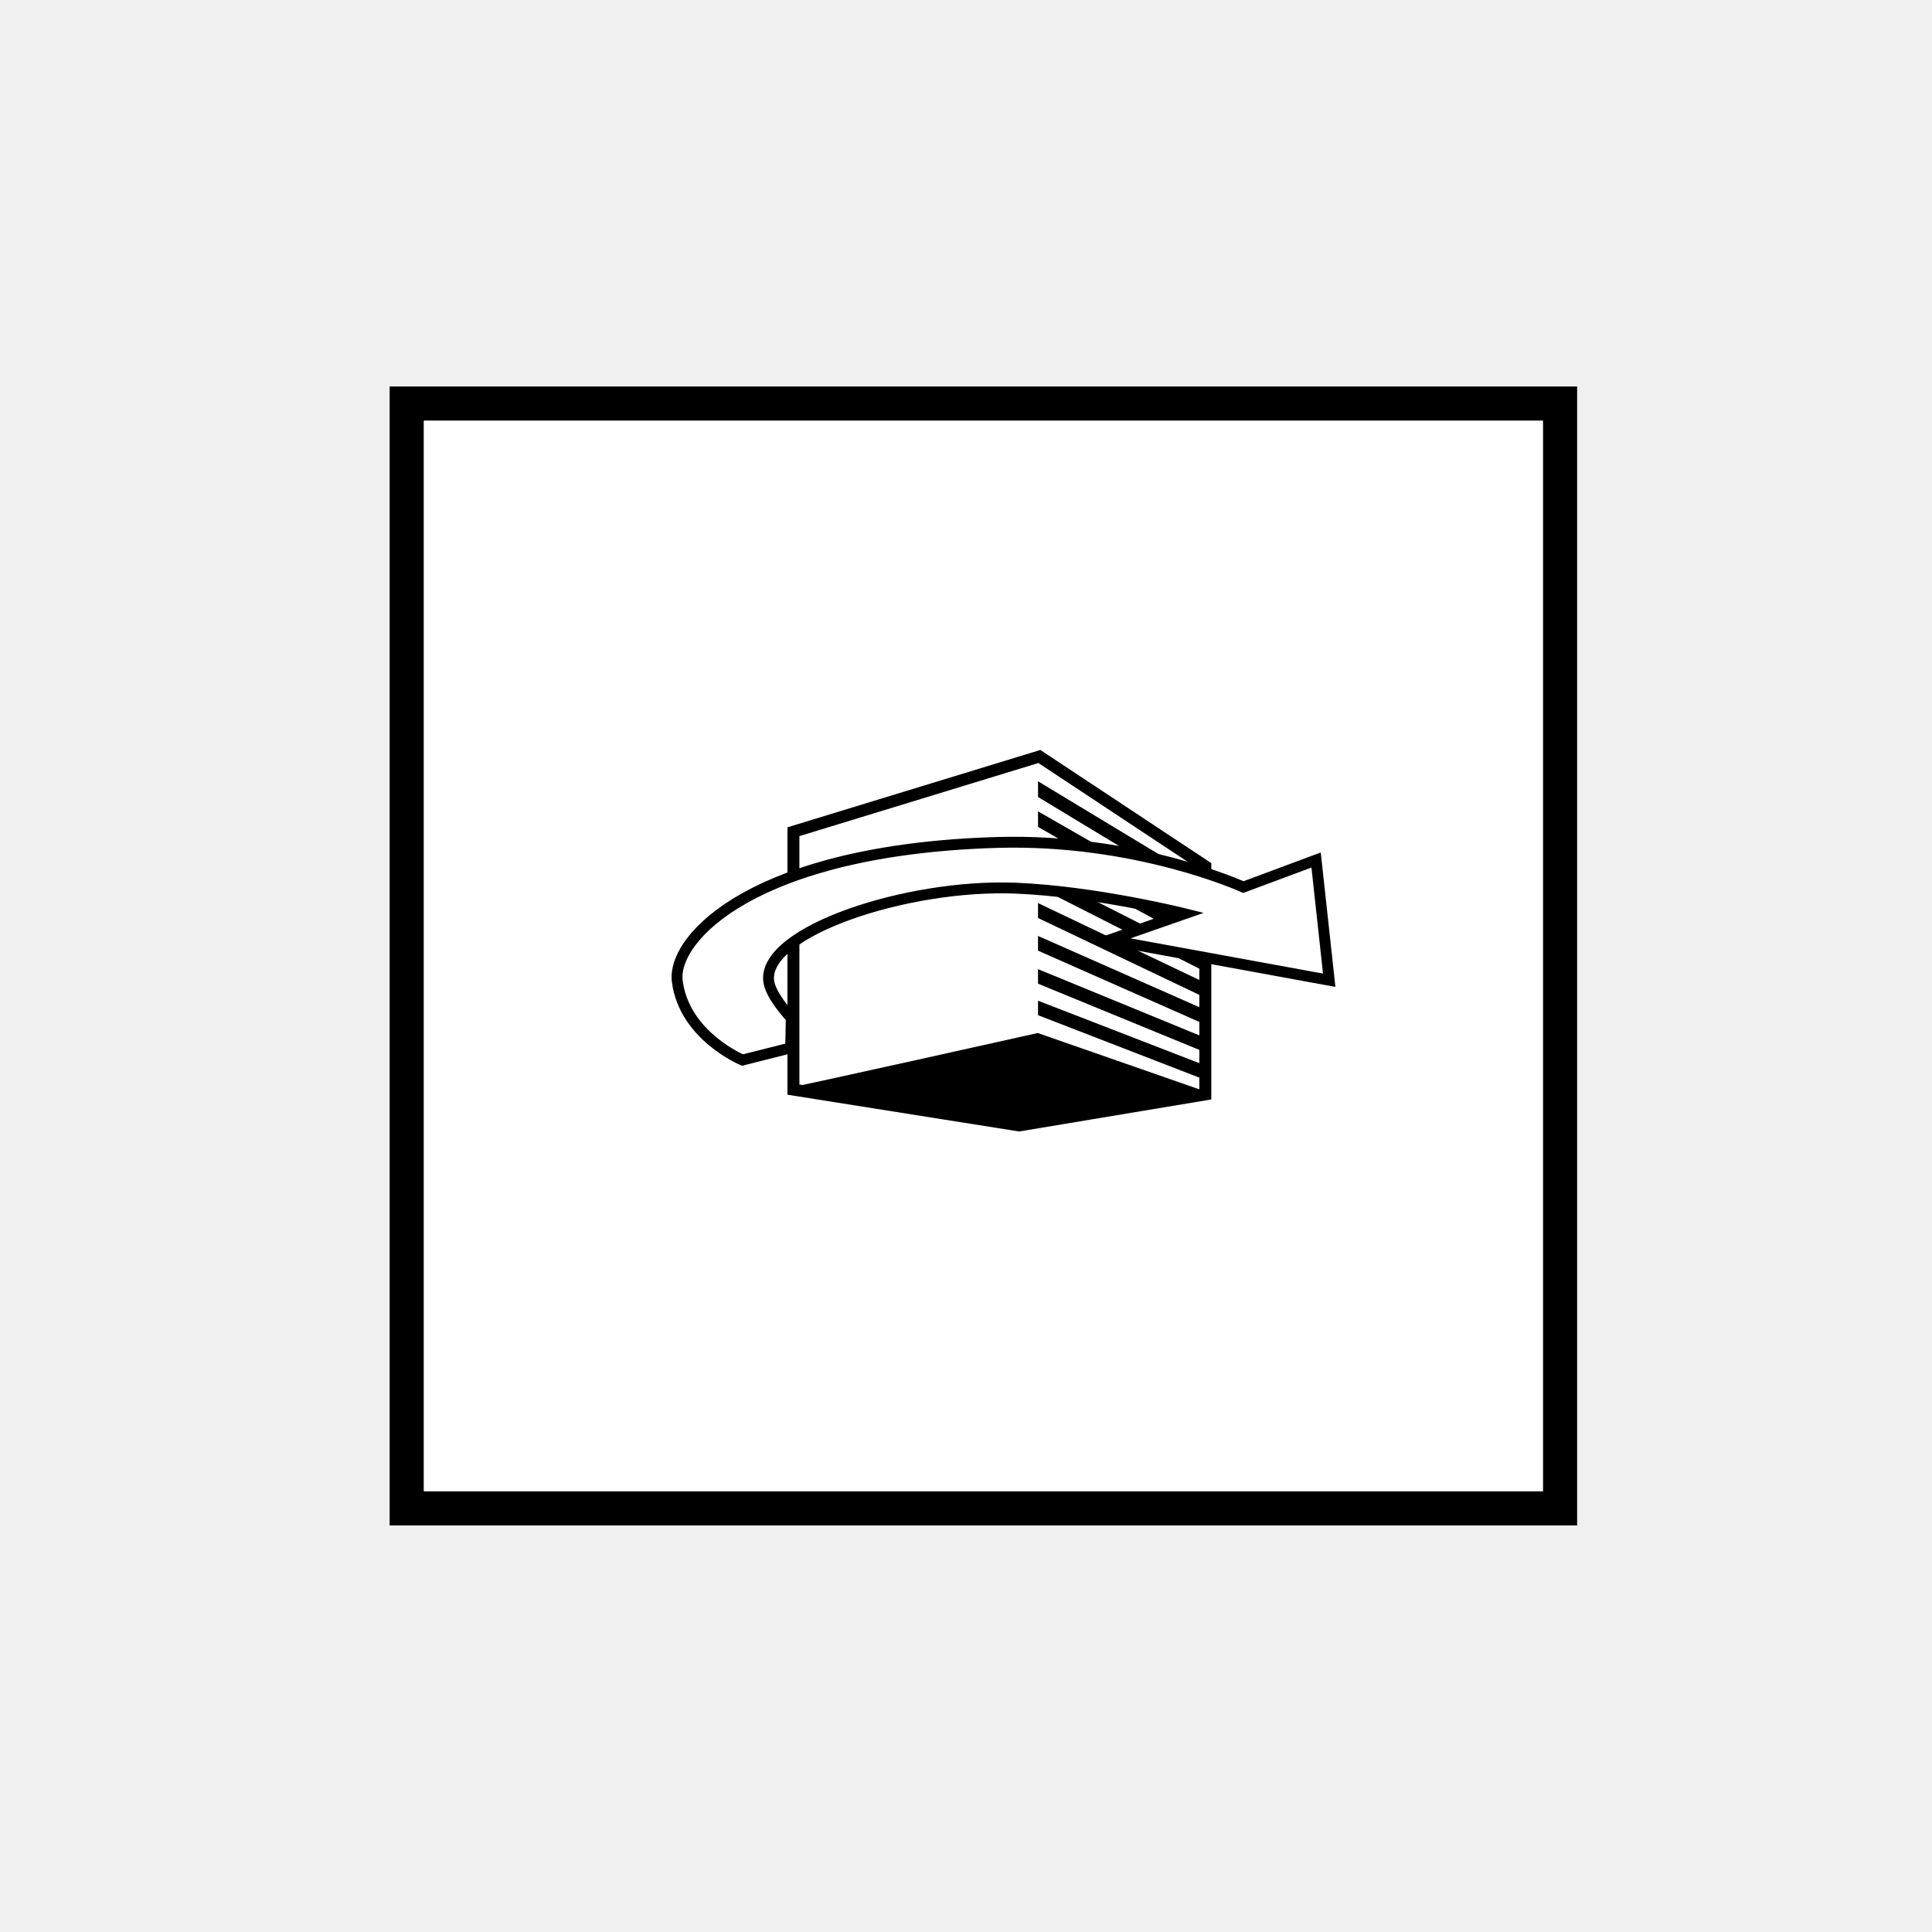
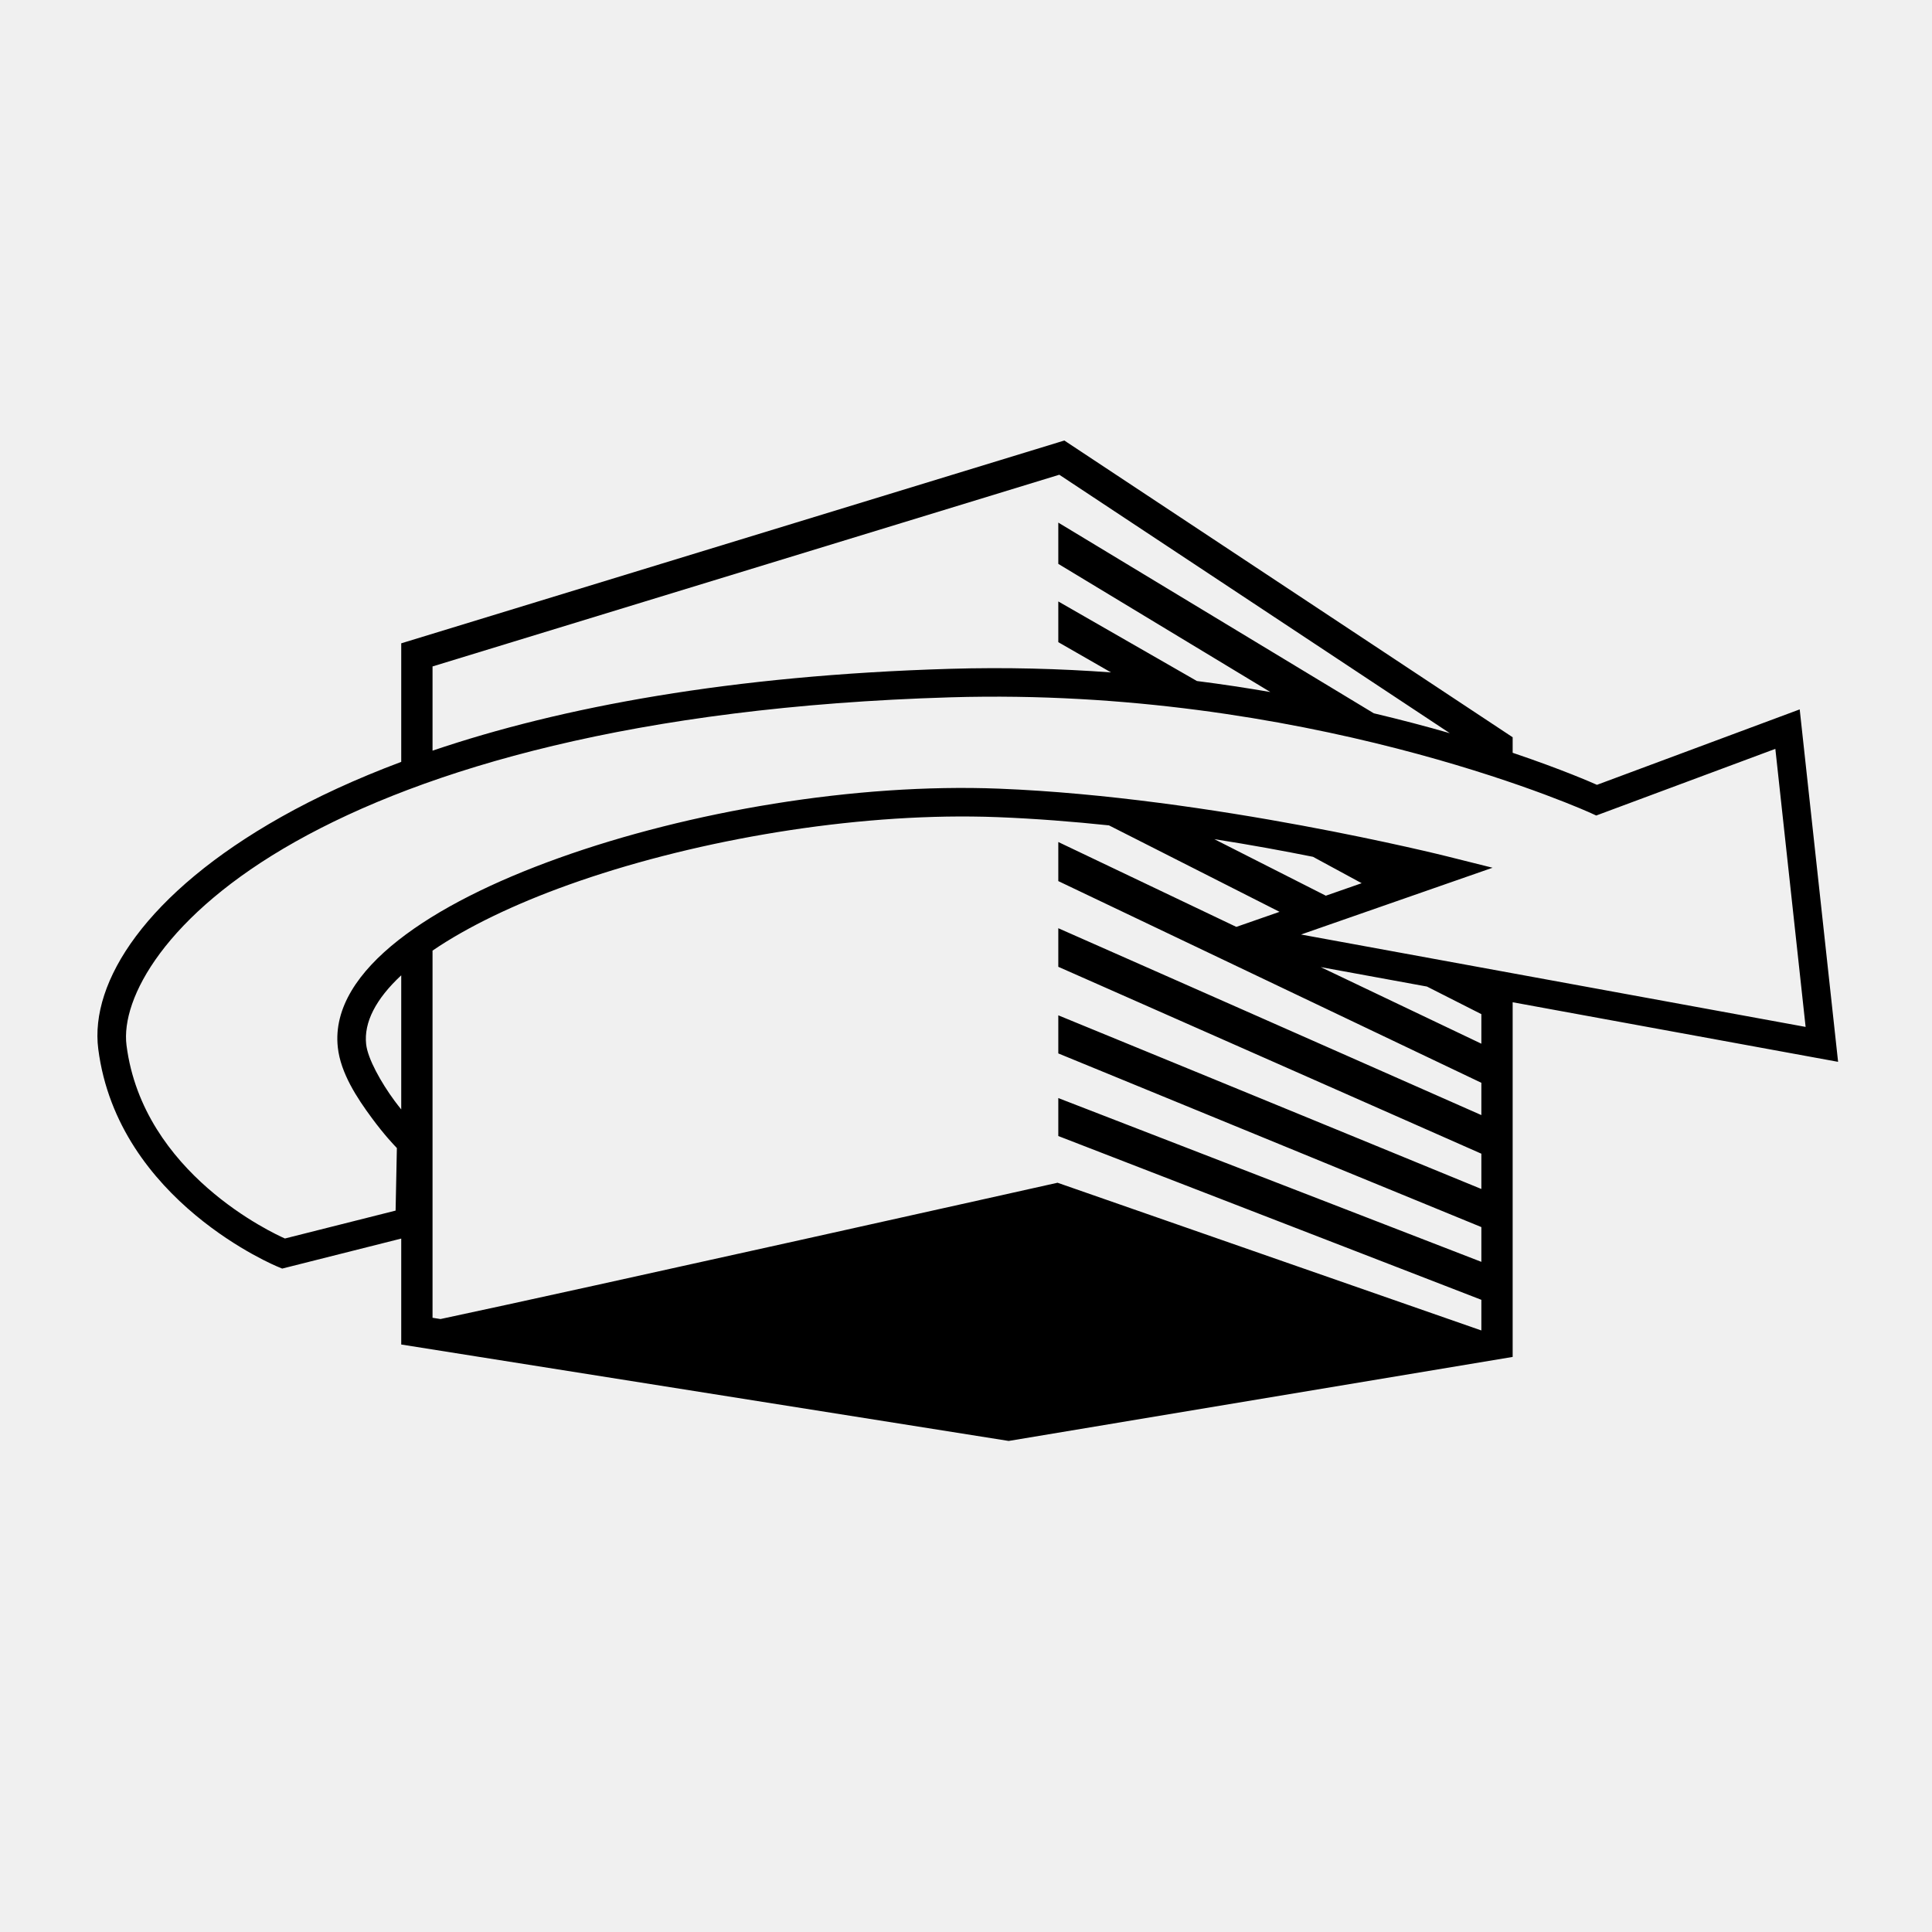
- <svg xmlns="http://www.w3.org/2000/svg" width="80mm" height="80mm" viewBox="0 0 283.465 283.465" id="svg38008" version="1.1">
+ <svg xmlns="http://www.w3.org/2000/svg" version="1.1" id="svg38008" viewBox="0 0 283.465 283.465" height="80mm" width="80mm">
  <defs id="defs38010" />
-   <g id="layer1" transform="translate(0,-768.8976)">
-     <rect style="opacity:1;fill:#ffffff;fill-opacity:1;fill-rule:nonzero;stroke:#000000;stroke-width:5;stroke-linecap:square;stroke-linejoin:miter;stroke-miterlimit:4;stroke-dasharray:none;stroke-dashoffset:825.364;stroke-opacity:1" id="rect11707-7" width="169.228" height="162.102" x="59.669" y="828.106" ry="0" />
-     <g transform="matrix(0.9186997,0,0,0.9186997,-819.7462,820.5239)" id="g37582">
-       <path id="path37584" d="m 1058.082,65.574 25.704,17.012 0,35.1 -28.795,4.8 -35.081,-5.568 0,-39.67 z" style="color:#000000;font-style:normal;font-variant:normal;font-weight:normal;font-stretch:normal;font-size:medium;line-height:normal;font-family:sans-serif;text-indent:0;text-align:start;text-decoration:none;text-decoration-line:none;text-decoration-style:solid;text-decoration-color:#000000;letter-spacing:normal;word-spacing:normal;text-transform:none;direction:ltr;block-progression:tb;writing-mode:lr-tb;baseline-shift:baseline;text-anchor:start;white-space:normal;clip-rule:nonzero;display:inline;overflow:visible;visibility:visible;opacity:1;isolation:auto;mix-blend-mode:normal;color-interpolation:sRGB;color-interpolation-filters:linearRGB;solid-color:#000000;solid-opacity:1;fill:#ffffff;fill-opacity:1;fill-rule:nonzero;stroke:none;stroke-width:1;stroke-linecap:butt;stroke-linejoin:miter;stroke-miterlimit:10;stroke-dasharray:none;stroke-dashoffset:0;stroke-opacity:1;color-rendering:auto;image-rendering:auto;shape-rendering:auto;text-rendering:auto;enable-background:accumulate" />
-       <g id="g37586" transform="translate(140.2942,-30.22913)">
-         <path id="path37588" d="m 918.14,93.806 -0.432,0.134 -39.953,12.219 0,42.705 36.996,5.873 30.695,-5.117 0,-37.741 -27.305,-18.073 z m -0.305,2.086 25.704,17.012 0,35.1 -28.795,4.8 -35.081,-5.568 0,-39.67 38.172,-11.675 z" style="color:#000000;font-style:normal;font-variant:normal;font-weight:normal;font-stretch:normal;font-size:medium;line-height:normal;font-family:sans-serif;text-indent:0;text-align:start;text-decoration:none;text-decoration-line:none;text-decoration-style:solid;text-decoration-color:#000000;letter-spacing:normal;word-spacing:normal;text-transform:none;direction:ltr;block-progression:tb;writing-mode:lr-tb;baseline-shift:baseline;text-anchor:start;white-space:normal;clip-rule:nonzero;display:inline;overflow:visible;visibility:visible;opacity:1;isolation:auto;mix-blend-mode:normal;color-interpolation:sRGB;color-interpolation-filters:linearRGB;solid-color:#000000;solid-opacity:1;fill:#000000;fill-opacity:1;fill-rule:nonzero;stroke:none;stroke-width:1;stroke-linecap:butt;stroke-linejoin:miter;stroke-miterlimit:10;stroke-dasharray:none;stroke-dashoffset:0;stroke-opacity:1;color-rendering:auto;image-rendering:auto;shape-rendering:auto;text-rendering:auto;enable-background:accumulate" />
-         <path id="path37590" d="m 877.856,147.773 c 0.66,0 39.871,-8.761 39.871,-8.761 l 27.31,9.518 -31.387,5.181 z" style="opacity:1;fill:#000000;fill-opacity:1;fill-rule:nonzero;stroke:none;stroke-width:3;stroke-linecap:butt;stroke-linejoin:miter;stroke-miterlimit:10;stroke-dasharray:none;stroke-dashoffset:825.364;stroke-opacity:1" />
-         <path id="path37592" d="m 917.773,98.807 0,2.514 26.016,15.723 0,-2.512 z" style="color:#000000;font-style:normal;font-variant:normal;font-weight:normal;font-stretch:normal;font-size:medium;line-height:normal;font-family:sans-serif;text-indent:0;text-align:start;text-decoration:none;text-decoration-line:none;text-decoration-style:solid;text-decoration-color:#000000;letter-spacing:normal;word-spacing:normal;text-transform:none;direction:ltr;block-progression:tb;writing-mode:lr-tb;baseline-shift:baseline;text-anchor:start;white-space:normal;clip-rule:nonzero;display:inline;overflow:visible;visibility:visible;opacity:1;isolation:auto;mix-blend-mode:normal;color-interpolation:sRGB;color-interpolation-filters:linearRGB;solid-color:#000000;solid-opacity:1;fill:#000000;fill-opacity:1;fill-rule:nonzero;stroke:none;stroke-width:2.15;stroke-linecap:butt;stroke-linejoin:miter;stroke-miterlimit:10;stroke-dasharray:none;stroke-dashoffset:825.364;stroke-opacity:1;color-rendering:auto;image-rendering:auto;shape-rendering:auto;text-rendering:auto;enable-background:accumulate" />
-         <path id="path37594" d="m 917.773,133.854 0,2.312 26.887,10.409 0,-2.312 z" style="color:#000000;font-style:normal;font-variant:normal;font-weight:normal;font-stretch:normal;font-size:medium;line-height:normal;font-family:sans-serif;text-indent:0;text-align:start;text-decoration:none;text-decoration-line:none;text-decoration-style:solid;text-decoration-color:#000000;letter-spacing:normal;word-spacing:normal;text-transform:none;direction:ltr;block-progression:tb;writing-mode:lr-tb;baseline-shift:baseline;text-anchor:start;white-space:normal;clip-rule:nonzero;display:inline;overflow:visible;visibility:visible;opacity:1;isolation:auto;mix-blend-mode:normal;color-interpolation:sRGB;color-interpolation-filters:linearRGB;solid-color:#000000;solid-opacity:1;fill:#000000;fill-opacity:1;fill-rule:nonzero;stroke:none;stroke-width:2.15;stroke-linecap:butt;stroke-linejoin:miter;stroke-miterlimit:10;stroke-dasharray:none;stroke-dashoffset:825.364;stroke-opacity:1;color-rendering:auto;image-rendering:auto;shape-rendering:auto;text-rendering:auto;enable-background:accumulate" />
-         <path id="path37596" d="m 917.773,103.609 0,2.479 26.402,15.156 0,-2.479 z" style="color:#000000;font-style:normal;font-variant:normal;font-weight:normal;font-stretch:normal;font-size:medium;line-height:normal;font-family:sans-serif;text-indent:0;text-align:start;text-decoration:none;text-decoration-line:none;text-decoration-style:solid;text-decoration-color:#000000;letter-spacing:normal;word-spacing:normal;text-transform:none;direction:ltr;block-progression:tb;writing-mode:lr-tb;baseline-shift:baseline;text-anchor:start;white-space:normal;clip-rule:nonzero;display:inline;overflow:visible;visibility:visible;opacity:1;isolation:auto;mix-blend-mode:normal;color-interpolation:sRGB;color-interpolation-filters:linearRGB;solid-color:#000000;solid-opacity:1;fill:#000000;fill-opacity:1;fill-rule:nonzero;stroke:none;stroke-width:2.15;stroke-linecap:butt;stroke-linejoin:miter;stroke-miterlimit:10;stroke-dasharray:none;stroke-dashoffset:825.364;stroke-opacity:1;color-rendering:auto;image-rendering:auto;shape-rendering:auto;text-rendering:auto;enable-background:accumulate" />
-         <path id="path37598" d="m 917.773,108.309 0,2.445 26.596,14.416 0,-2.445 z" style="color:#000000;font-style:normal;font-variant:normal;font-weight:normal;font-stretch:normal;font-size:medium;line-height:normal;font-family:sans-serif;text-indent:0;text-align:start;text-decoration:none;text-decoration-line:none;text-decoration-style:solid;text-decoration-color:#000000;letter-spacing:normal;word-spacing:normal;text-transform:none;direction:ltr;block-progression:tb;writing-mode:lr-tb;baseline-shift:baseline;text-anchor:start;white-space:normal;clip-rule:nonzero;display:inline;overflow:visible;visibility:visible;opacity:1;isolation:auto;mix-blend-mode:normal;color-interpolation:sRGB;color-interpolation-filters:linearRGB;solid-color:#000000;solid-opacity:1;fill:#000000;fill-opacity:1;fill-rule:nonzero;stroke:none;stroke-width:2.15;stroke-linecap:butt;stroke-linejoin:miter;stroke-miterlimit:10;stroke-dasharray:none;stroke-dashoffset:825.364;stroke-opacity:1;color-rendering:auto;image-rendering:auto;shape-rendering:auto;text-rendering:auto;enable-background:accumulate" />
-         <path id="path37600" d="m 917.773,113.27 0,2.412 26.5,13.434 0,-2.412 z" style="color:#000000;font-style:normal;font-variant:normal;font-weight:normal;font-stretch:normal;font-size:medium;line-height:normal;font-family:sans-serif;text-indent:0;text-align:start;text-decoration:none;text-decoration-line:none;text-decoration-style:solid;text-decoration-color:#000000;letter-spacing:normal;word-spacing:normal;text-transform:none;direction:ltr;block-progression:tb;writing-mode:lr-tb;baseline-shift:baseline;text-anchor:start;white-space:normal;clip-rule:nonzero;display:inline;overflow:visible;visibility:visible;opacity:1;isolation:auto;mix-blend-mode:normal;color-interpolation:sRGB;color-interpolation-filters:linearRGB;solid-color:#000000;solid-opacity:1;fill:#000000;fill-opacity:1;fill-rule:nonzero;stroke:none;stroke-width:2.15;stroke-linecap:butt;stroke-linejoin:miter;stroke-miterlimit:10;stroke-dasharray:none;stroke-dashoffset:825.364;stroke-opacity:1;color-rendering:auto;image-rendering:auto;shape-rendering:auto;text-rendering:auto;enable-background:accumulate" />
-         <path id="path37602" d="m 917.773,118.26 0,2.381 26.693,12.727 0,-2.381 z" style="color:#000000;font-style:normal;font-variant:normal;font-weight:normal;font-stretch:normal;font-size:medium;line-height:normal;font-family:sans-serif;text-indent:0;text-align:start;text-decoration:none;text-decoration-line:none;text-decoration-style:solid;text-decoration-color:#000000;letter-spacing:normal;word-spacing:normal;text-transform:none;direction:ltr;block-progression:tb;writing-mode:lr-tb;baseline-shift:baseline;text-anchor:start;white-space:normal;clip-rule:nonzero;display:inline;overflow:visible;visibility:visible;opacity:1;isolation:auto;mix-blend-mode:normal;color-interpolation:sRGB;color-interpolation-filters:linearRGB;solid-color:#000000;solid-opacity:1;fill:#000000;fill-opacity:1;fill-rule:nonzero;stroke:none;stroke-width:2.15;stroke-linecap:butt;stroke-linejoin:miter;stroke-miterlimit:10;stroke-dasharray:none;stroke-dashoffset:825.364;stroke-opacity:1;color-rendering:auto;image-rendering:auto;shape-rendering:auto;text-rendering:auto;enable-background:accumulate" />
-         <path id="path37604" d="m 917.773,123.51 0,2.35 26.596,11.75 0,-2.352 z" style="color:#000000;font-style:normal;font-variant:normal;font-weight:normal;font-stretch:normal;font-size:medium;line-height:normal;font-family:sans-serif;text-indent:0;text-align:start;text-decoration:none;text-decoration-line:none;text-decoration-style:solid;text-decoration-color:#000000;letter-spacing:normal;word-spacing:normal;text-transform:none;direction:ltr;block-progression:tb;writing-mode:lr-tb;baseline-shift:baseline;text-anchor:start;white-space:normal;clip-rule:nonzero;display:inline;overflow:visible;visibility:visible;opacity:1;isolation:auto;mix-blend-mode:normal;color-interpolation:sRGB;color-interpolation-filters:linearRGB;solid-color:#000000;solid-opacity:1;fill:#000000;fill-opacity:1;fill-rule:nonzero;stroke:none;stroke-width:2.15;stroke-linecap:butt;stroke-linejoin:miter;stroke-miterlimit:10;stroke-dasharray:none;stroke-dashoffset:825.364;stroke-opacity:1;color-rendering:auto;image-rendering:auto;shape-rendering:auto;text-rendering:auto;enable-background:accumulate" />
-         <path id="path37606" d="m 917.773,128.815 0,2.32 26.791,10.997 0,-2.32 z" style="color:#000000;font-style:normal;font-variant:normal;font-weight:normal;font-stretch:normal;font-size:medium;line-height:normal;font-family:sans-serif;text-indent:0;text-align:start;text-decoration:none;text-decoration-line:none;text-decoration-style:solid;text-decoration-color:#000000;letter-spacing:normal;word-spacing:normal;text-transform:none;direction:ltr;block-progression:tb;writing-mode:lr-tb;baseline-shift:baseline;text-anchor:start;white-space:normal;clip-rule:nonzero;display:inline;overflow:visible;visibility:visible;opacity:1;isolation:auto;mix-blend-mode:normal;color-interpolation:sRGB;color-interpolation-filters:linearRGB;solid-color:#000000;solid-opacity:1;fill:#000000;fill-opacity:1;fill-rule:nonzero;stroke:none;stroke-width:2.15;stroke-linecap:butt;stroke-linejoin:miter;stroke-miterlimit:10;stroke-dasharray:none;stroke-dashoffset:825.364;stroke-opacity:1;color-rendering:auto;image-rendering:auto;shape-rendering:auto;text-rendering:auto;enable-background:accumulate" />
+   <g transform="translate(0,-768.8976)" id="layer1">
+     <g id="g37582" transform="matrix(2.409054,0,0,2.409054,-2393.666,680.3677)">
+       <g transform="translate(140.2942,-30.22913)" id="g37586">
+         <path id="path37588" transform="matrix(0.4151007,0,0,0.4151007,853.3182,66.97797)" d="M 156.158 64.631 L 155.117 64.953 L 58.869 94.389 L 58.869 111.783 C 52.198 114.282 46.343 117.003 41.275 119.855 C 21.488 130.992 13.147 144.039 14.418 153.916 C 17.298 176.298 40.764 185.861 40.764 185.861 L 41.404 186.127 L 58.869 181.725 L 58.869 197.268 L 147.994 211.416 L 221.939 199.088 L 221.939 147.051 L 269.686 155.793 L 264.055 104.082 L 234.307 115.152 C 233.591 114.832 229.215 112.904 221.939 110.449 L 221.939 108.17 L 156.158 64.631 z M 155.422 69.654 L 212.721 107.576 C 209.343 106.598 205.599 105.614 201.564 104.654 L 155.275 76.678 L 155.275 82.732 L 186.385 101.535 C 182.931 100.941 179.343 100.392 175.613 99.92 L 155.275 88.246 L 155.275 94.219 L 163.008 98.656 C 155.493 98.105 147.57 97.885 139.334 98.131 C 107.279 99.089 82.348 103.724 63.463 110.139 L 63.463 97.781 L 155.422 69.654 z M 144.418 102.221 C 195.261 101.862 233.41 119.293 233.41 119.293 L 234.199 119.654 L 260.48 109.873 L 264.922 150.67 L 190.889 137.113 L 218.992 127.316 L 212.201 125.617 C 212.201 125.617 177.638 116.946 146.609 115.715 C 125.497 114.877 101.084 119.05 82.012 125.881 C 72.476 129.296 64.279 133.362 58.447 137.947 C 52.615 142.532 48.926 147.871 49.564 153.672 C 49.98 157.447 52.373 161.083 54.553 164.033 C 56.427 166.57 57.759 167.943 58.23 168.445 L 58.043 177.621 L 41.805 181.713 C 40.172 180.993 20.987 172.204 18.564 153.381 C 17.674 146.462 24.342 134.184 43.326 123.5 C 62.31 112.816 93.262 103.691 139.459 102.311 C 141.125 102.261 142.778 102.232 144.418 102.221 z M 142.572 119.801 C 143.875 119.814 145.166 119.844 146.443 119.895 C 151.997 120.115 157.457 120.549 162.711 121.1 L 187.736 133.785 L 181.396 135.994 L 155.275 123.541 L 155.275 129.275 L 217.346 158.869 L 217.346 163.607 L 155.275 136.189 L 155.275 141.85 L 217.346 169.271 L 217.346 174.449 L 155.275 148.969 L 155.275 154.559 L 217.346 180.039 L 217.346 185.139 L 155.275 161.109 L 155.275 166.68 L 217.346 190.709 L 217.346 195.195 L 217.326 195.199 L 155.164 173.533 C 155.164 173.533 84.793 189.256 64.631 193.531 L 63.463 193.346 L 63.463 139.473 C 68.594 135.975 75.491 132.659 83.422 129.818 C 100.774 123.603 123.025 119.608 142.572 119.801 z M 178.162 123.121 C 183.593 123.97 188.43 124.868 192.641 125.711 L 199.785 129.584 L 194.527 131.418 L 178.162 123.121 z M 193.771 141.893 L 209.363 144.748 L 217.346 148.795 L 217.346 153.133 L 193.771 141.893 z M 58.869 143.098 L 58.869 162.777 C 58.554 162.377 58.242 161.99 57.914 161.547 C 55.909 158.834 53.954 155.334 53.721 153.213 C 53.371 150.034 55.11 146.6 58.869 143.098 z " style="color:#000000;font-style:normal;font-variant:normal;font-weight:normal;font-stretch:normal;font-size:medium;line-height:normal;font-family:sans-serif;text-indent:0;text-align:start;text-decoration:none;text-decoration-line:none;text-decoration-style:solid;text-decoration-color:#000000;letter-spacing:normal;word-spacing:normal;text-transform:none;direction:ltr;block-progression:tb;writing-mode:lr-tb;baseline-shift:baseline;text-anchor:start;white-space:normal;clip-rule:nonzero;display:inline;overflow:visible;visibility:visible;opacity:1;isolation:auto;mix-blend-mode:normal;color-interpolation:sRGB;color-interpolation-filters:linearRGB;solid-color:#000000;solid-opacity:1;fill:#000000;fill-opacity:1;fill-rule:nonzero;stroke:none;stroke-width:1;stroke-linecap:butt;stroke-linejoin:miter;stroke-miterlimit:10;stroke-dasharray:none;stroke-dashoffset:0;stroke-opacity:1;color-rendering:auto;image-rendering:auto;shape-rendering:auto;text-rendering:auto;enable-background:accumulate" />
      </g>
    </g>
-     <path style="opacity:1;fill:#ffffff;fill-opacity:1;fill-rule:nonzero;stroke:#000000;stroke-width:1.595;stroke-linecap:butt;stroke-linejoin:miter;stroke-miterlimit:10;stroke-dasharray:none;stroke-dashoffset:825.364;stroke-opacity:1" d="m 116.004,922.646 -7.069,1.781 c 0,0 -8.53,-3.535 -9.562,-11.548 -0.824,-6.405 11.448,-19.316 46.871,-20.375 20.524,-0.613 36.184,6.548 36.184,6.548 l 10.673,-3.972 1.921,17.639 -32.254,-5.906 11.047,-3.851 c 0,0 -13.144,-3.288 -24.852,-3.753 -15.842,-0.628 -36.985,6.314 -36.184,13.591 0.248,2.248 3.316,5.443 3.316,5.443 z" id="path17218" />
  </g>
</svg>
